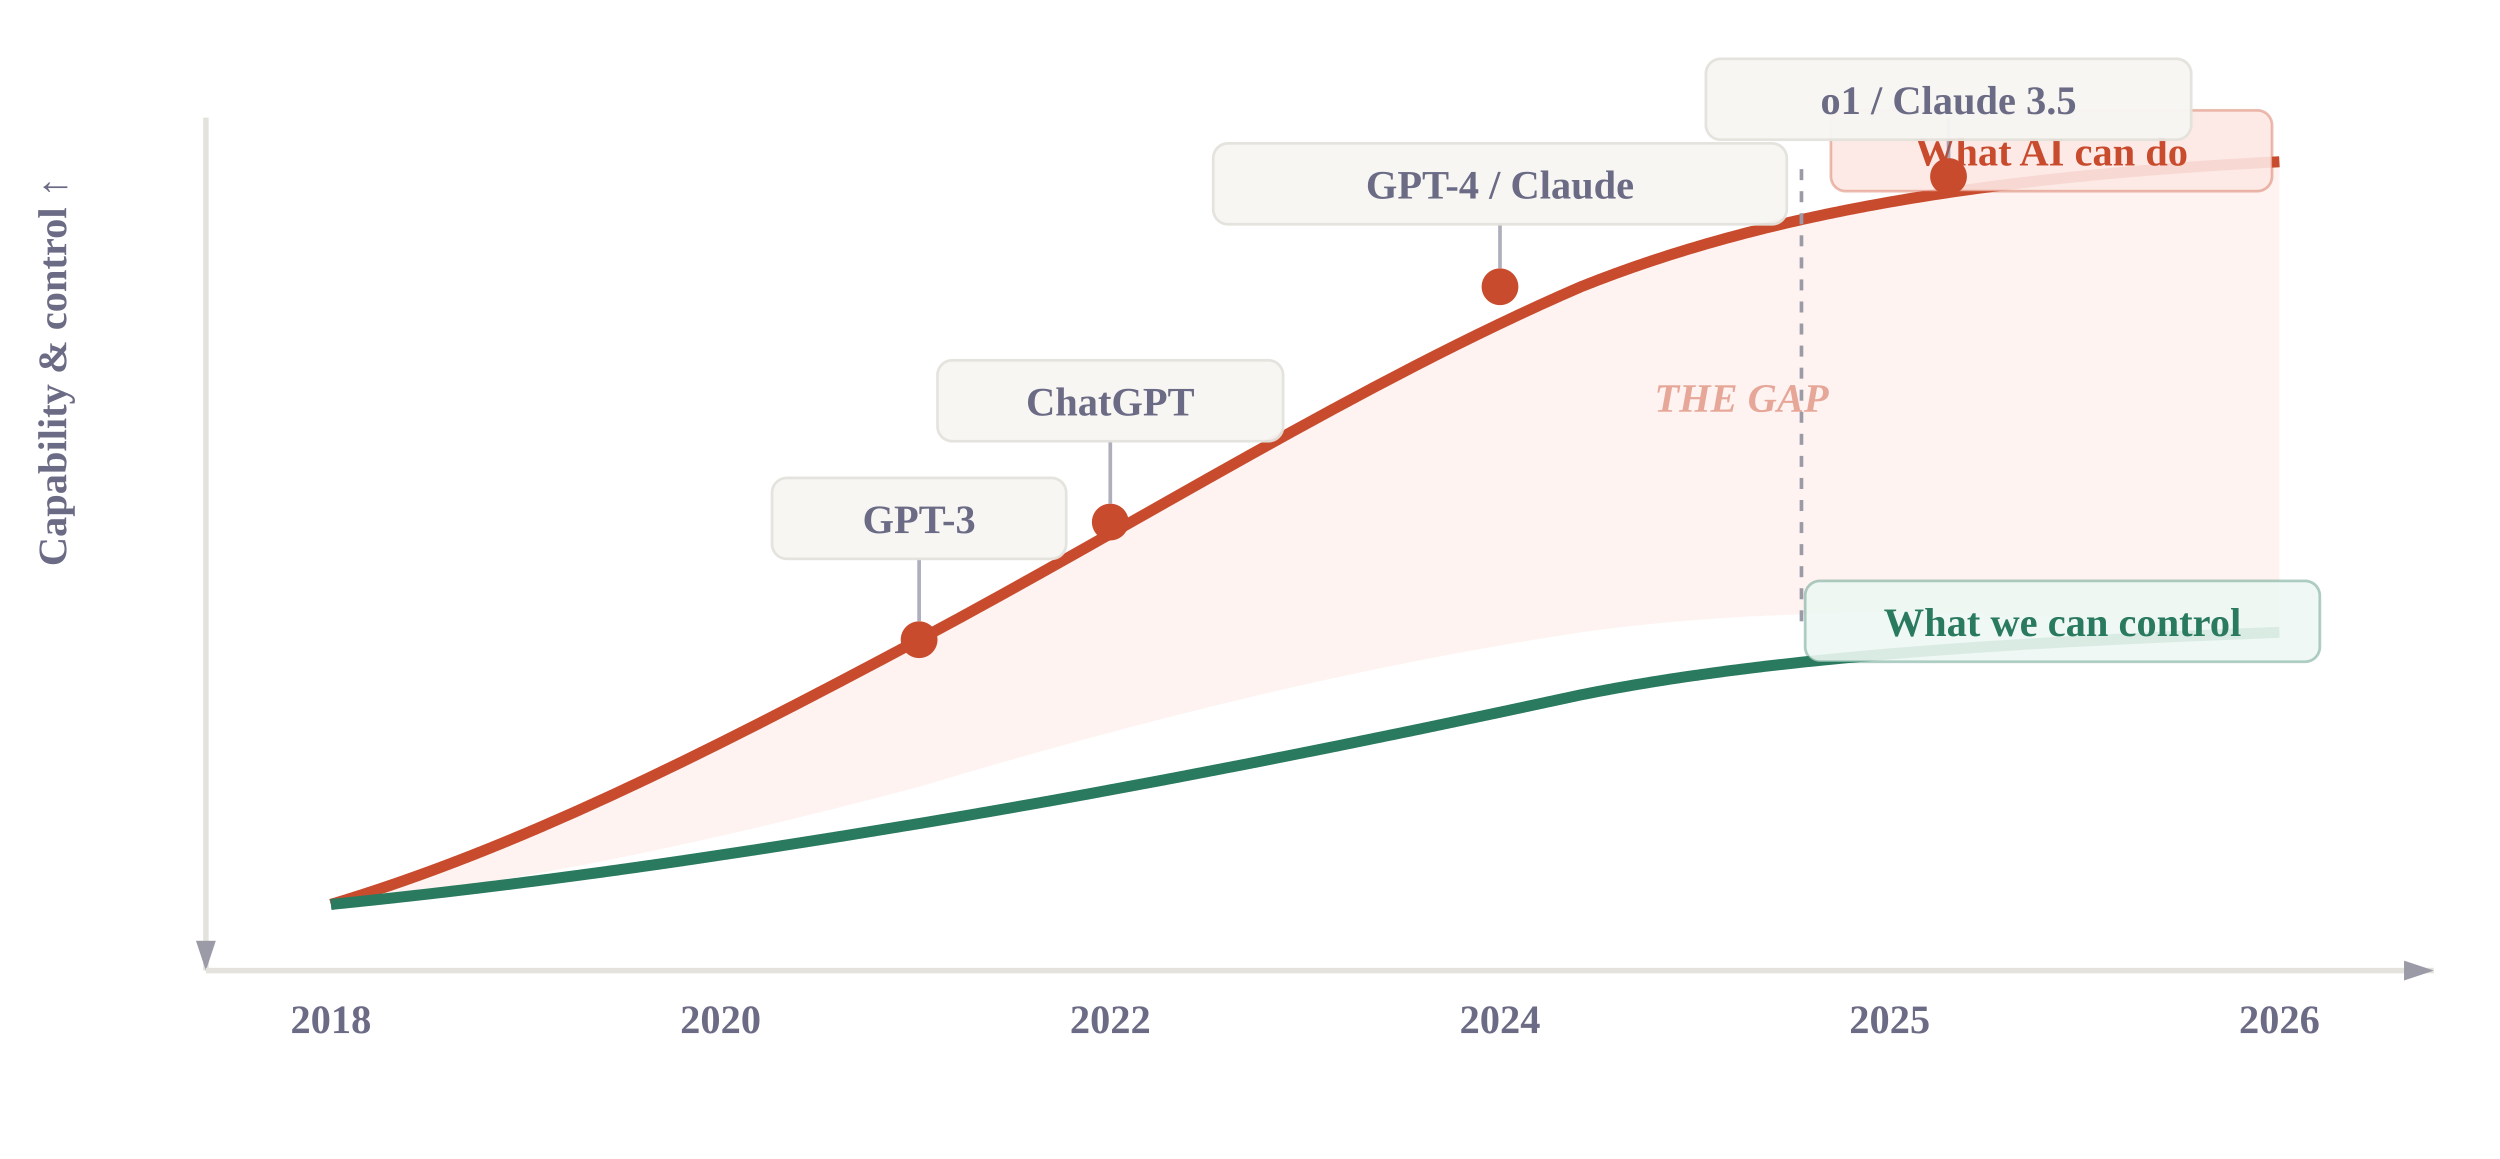
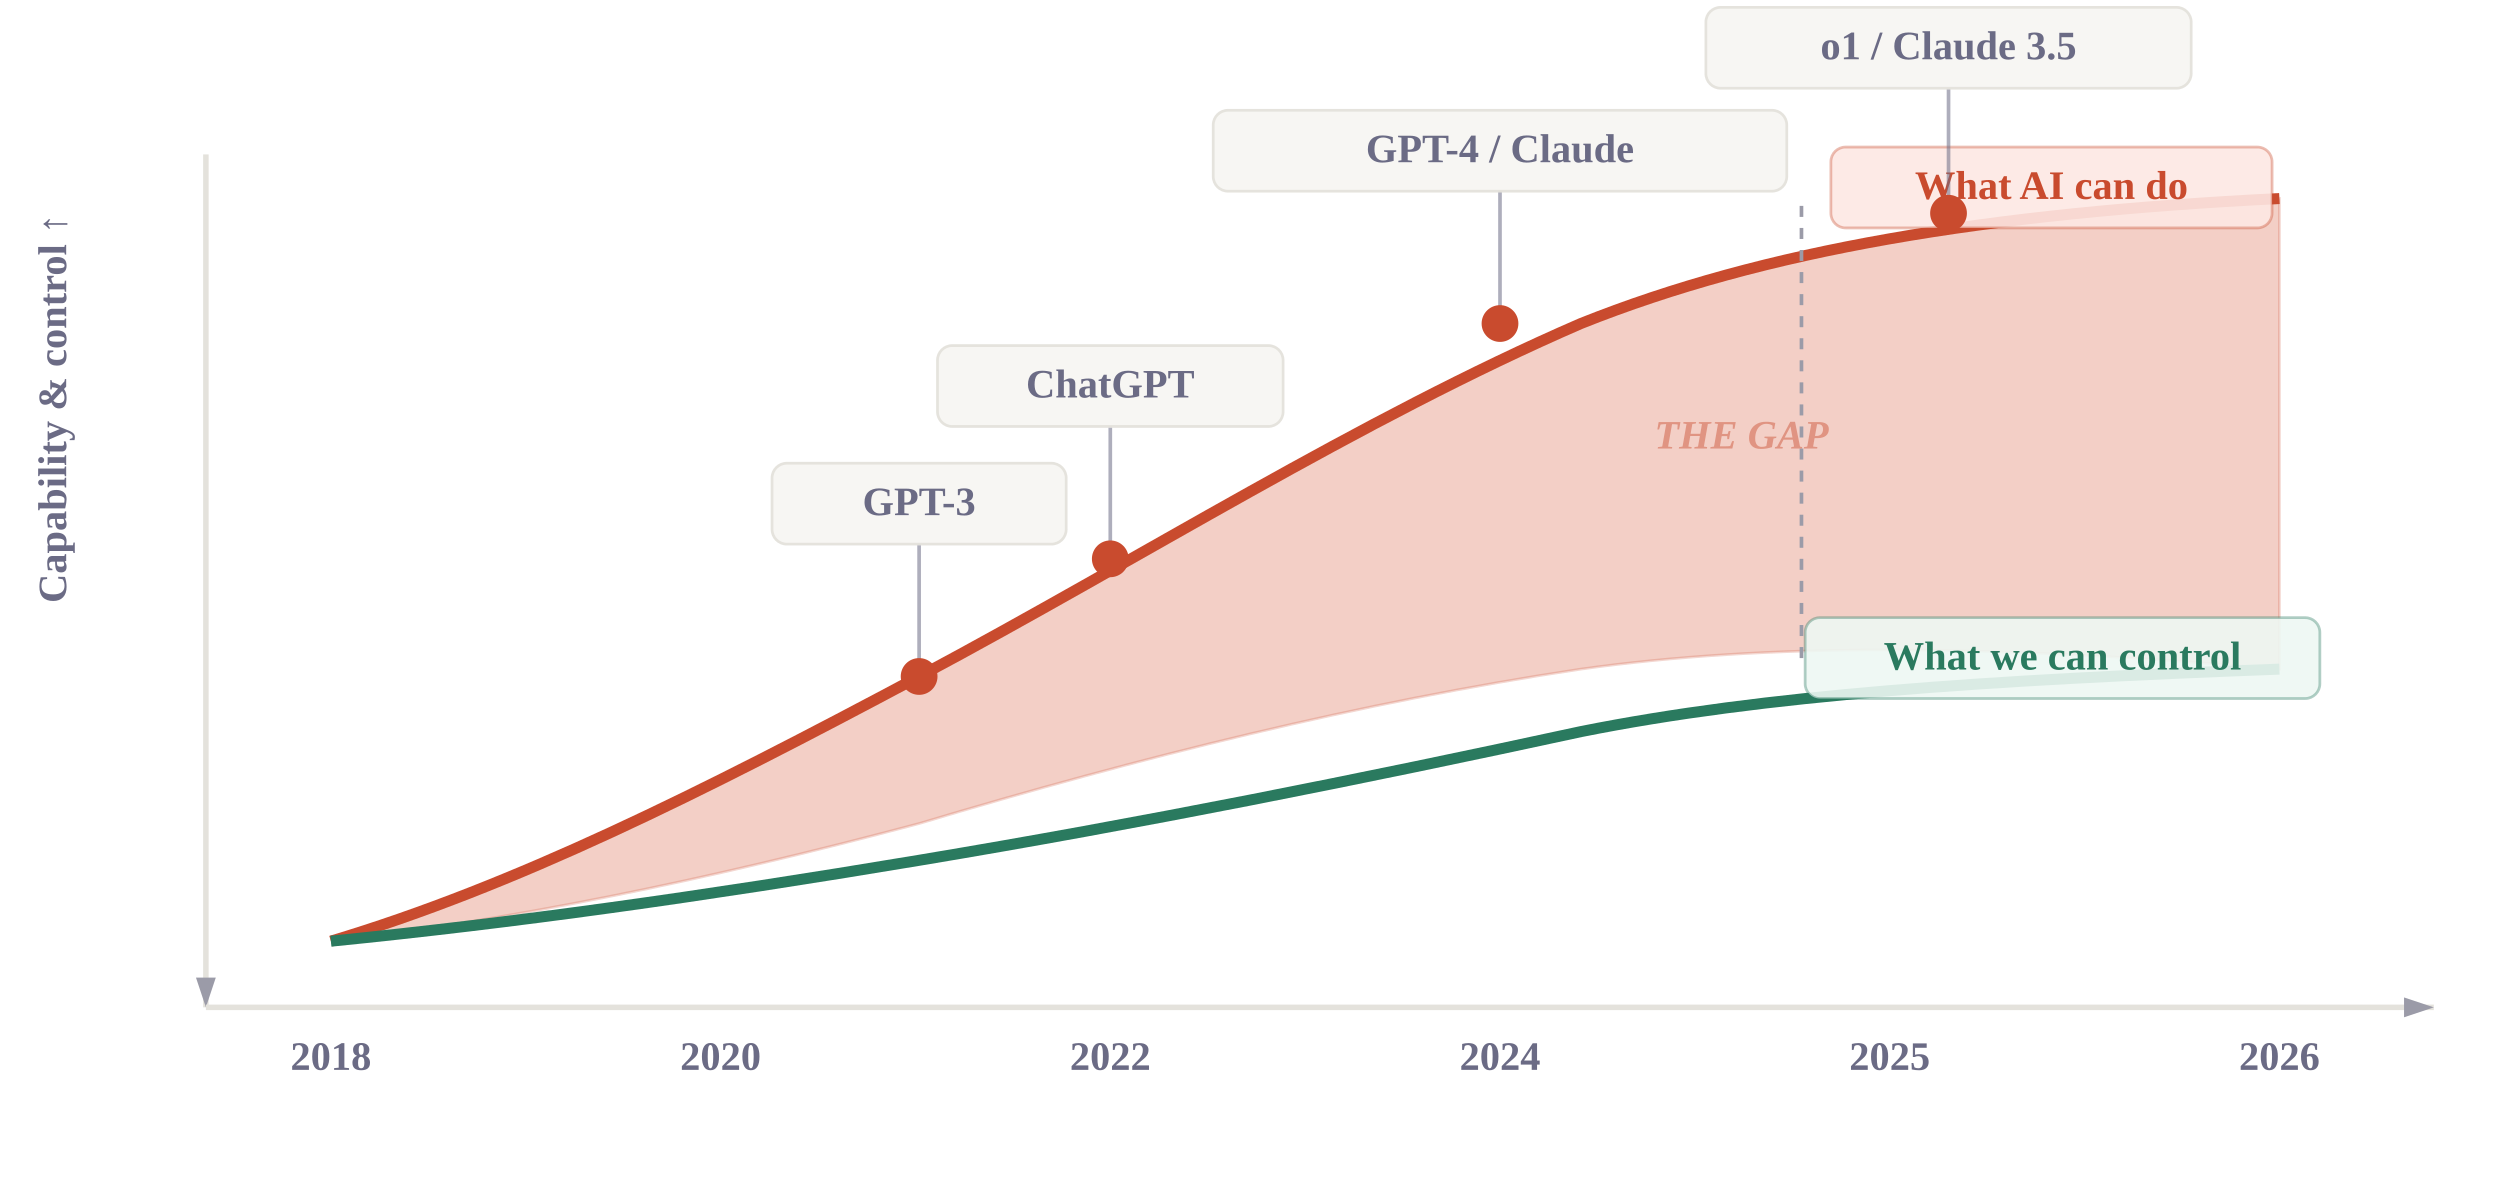
- <svg xmlns="http://www.w3.org/2000/svg" viewBox="0 0 680 315" role="img" aria-labelledby="viz-gap-title viz-gap-desc">
+ <svg xmlns="http://www.w3.org/2000/svg" viewBox="0 -10 680 325" role="img" aria-labelledby="viz-gap-title viz-gap-desc">
  <defs>
    <marker id="a-axis" viewBox="0 0 10 10" refX="9" refY="5" markerWidth="6" markerHeight="6" orient="auto">
      <path d="M0,2 L9,5 L0,8 Z" fill="#9B9BA8" />
    </marker>
  </defs>
  <line x1="56" y1="32" x2="56" y2="264" stroke="#E4E2DC" stroke-width="1.5" marker-end="url(#a-axis)" />
  <line x1="56" y1="264" x2="662" y2="264" stroke="#E4E2DC" stroke-width="1.5" marker-end="url(#a-axis)" />
  <text x="90" y="281" text-anchor="middle" font-size="11" font-weight="600" fill="#6B6B85">2018</text>
  <text x="196" y="281" text-anchor="middle" font-size="11" font-weight="600" fill="#6B6B85">2020</text>
  <text x="302" y="281" text-anchor="middle" font-size="11" font-weight="600" fill="#6B6B85">2022</text>
  <text x="408" y="281" text-anchor="middle" font-size="11" font-weight="600" fill="#6B6B85">2024</text>
  <text x="514" y="281" text-anchor="middle" font-size="11" font-weight="600" fill="#6B6B85">2025</text>
  <text x="620" y="281" text-anchor="middle" font-size="11" font-weight="600" fill="#6B6B85">2026</text>
  <text x="18" y="154" font-size="11" font-weight="600" fill="#6B6B85" transform="rotate(-90,18,154)">Capability &amp; control ↑</text>
-   <path d="M 90,246 C 140,231 190,206 250,174 C 310,142 370,104 430,78 C 480,58 540,48 620,44            L 620,172 C 540,165 480,165 430,172 C 370,181 310,196 250,214 C 190,230 140,240 90,246 Z" fill="#FDE8E3" opacity="0.5" />
+   <path d="M 90,246 C 140,231 190,206 250,174 C 310,142 370,104 430,78 C 480,58 540,48 620,44            L 620,172 C 540,165 480,165 430,172 C 370,181 310,196 250,214 C 190,230 140,240 90,246 Z" fill="#E8A898" fill-opacity="0.55" stroke="#C94B2E" stroke-opacity="0.22" stroke-width="0.75" />
  <path d="M 90,246 C 140,231 190,206 250,174 C 310,142 370,104 430,78 C 480,58 540,48 620,44" stroke="#C94B2E" stroke-width="3" fill="none" />
  <path d="M 90,246 C 140,241 190,234 250,224 C 310,214 370,202 430,189 C 480,179 540,175 620,172" stroke="#2A7A5F" stroke-width="3" fill="none" />
  <rect x="498" y="30" width="120" height="22" rx="4" fill="#FDE8E3" opacity="0.9" stroke="rgba(201,75,46,0.4)" stroke-width="0.75" />
-   <text x="558" y="45" text-anchor="middle" font-size="11" font-weight="700" fill="#C94B2E">What AI can do</text>
+   <text x="558" y="41" text-anchor="middle" dominant-baseline="middle" font-size="11" font-weight="700" fill="#C94B2E">What AI can do</text>
  <rect x="491" y="158" width="140" height="22" rx="4" fill="#EDF7F3" opacity="0.9" stroke="rgba(42,122,95,0.4)" stroke-width="0.75" />
-   <text x="561" y="173" text-anchor="middle" font-size="11" font-weight="700" fill="#2A7A5F">What we can control</text>
+   <text x="561" y="169" text-anchor="middle" dominant-baseline="middle" font-size="11" font-weight="700" fill="#2A7A5F">What we can control</text>
  <line x1="490" y1="46" x2="490" y2="171" stroke="#9B9BA8" stroke-width="1" stroke-dasharray="3,3" />
  <text x="450" y="112" font-size="11" font-weight="700" font-style="italic" fill="#C94B2E" opacity="0.45">THE GAP</text>
-   <line x1="250" y1="152" x2="250" y2="169" stroke="#6B6B85" stroke-width="1" stroke-opacity="0.55" />
-   <rect x="210" y="130" width="80" height="22" rx="4" fill="#F7F6F3" opacity="0.96" stroke="#E4E2DC" stroke-width="0.75" />
-   <text x="250" y="145" text-anchor="middle" font-size="11" font-weight="600" fill="#6B6B85">GPT-3</text>
+   <line x1="250" y1="138" x2="250" y2="174" stroke="#6B6B85" stroke-width="1" stroke-opacity="0.55" />
+   <rect x="210" y="116" width="80" height="22" rx="4" fill="#F7F6F3" opacity="0.96" stroke="#E4E2DC" stroke-width="0.75" />
+   <text x="250" y="127" text-anchor="middle" dominant-baseline="middle" font-size="11" font-weight="600" fill="#6B6B85">GPT-3</text>
  <circle cx="250" cy="174" r="5" fill="#C94B2E" />
-   <line x1="302" y1="120" x2="302" y2="137" stroke="#6B6B85" stroke-width="1" stroke-opacity="0.55" />
-   <rect x="255" y="98" width="94" height="22" rx="4" fill="#F7F6F3" opacity="0.96" stroke="#E4E2DC" stroke-width="0.75" />
-   <text x="302" y="113" text-anchor="middle" font-size="11" font-weight="600" fill="#6B6B85">ChatGPT</text>
+   <line x1="302" y1="106" x2="302" y2="142" stroke="#6B6B85" stroke-width="1" stroke-opacity="0.55" />
+   <rect x="255" y="84" width="94" height="22" rx="4" fill="#F7F6F3" opacity="0.96" stroke="#E4E2DC" stroke-width="0.75" />
+   <text x="302" y="95" text-anchor="middle" dominant-baseline="middle" font-size="11" font-weight="600" fill="#6B6B85">ChatGPT</text>
  <circle cx="302" cy="142" r="5" fill="#C94B2E" />
-   <line x1="408" y1="61" x2="408" y2="73" stroke="#6B6B85" stroke-width="1" stroke-opacity="0.55" />
-   <rect x="330" y="39" width="156" height="22" rx="4" fill="#F7F6F3" opacity="0.96" stroke="#E4E2DC" stroke-width="0.75" />
-   <text x="408" y="54" text-anchor="middle" font-size="11" font-weight="600" fill="#6B6B85">GPT-4 / Claude</text>
+   <line x1="408" y1="42" x2="408" y2="78" stroke="#6B6B85" stroke-width="1" stroke-opacity="0.55" />
+   <rect x="330" y="20" width="156" height="22" rx="4" fill="#F7F6F3" opacity="0.96" stroke="#E4E2DC" stroke-width="0.75" />
+   <text x="408" y="31" text-anchor="middle" dominant-baseline="middle" font-size="11" font-weight="600" fill="#6B6B85">GPT-4 / Claude</text>
  <circle cx="408" cy="78" r="5" fill="#C94B2E" />
-   <line x1="530" y1="32" x2="530" y2="43" stroke="#6B6B85" stroke-width="1" stroke-opacity="0.55" />
-   <rect x="464" y="16" width="132" height="22" rx="4" fill="#F7F6F3" opacity="0.96" stroke="#E4E2DC" stroke-width="0.75" />
-   <text x="530" y="31" text-anchor="middle" font-size="11" font-weight="600" fill="#6B6B85">o1 / Claude 3.5</text>
+   <line x1="530" y1="14" x2="530" y2="48" stroke="#6B6B85" stroke-width="1" stroke-opacity="0.55" />
+   <rect x="464" y="-8" width="132" height="22" rx="4" fill="#F7F6F3" opacity="0.96" stroke="#E4E2DC" stroke-width="0.75" />
+   <text x="530" y="3" text-anchor="middle" dominant-baseline="middle" font-size="11" font-weight="600" fill="#6B6B85">o1 / Claude 3.5</text>
  <circle cx="530" cy="48" r="5" fill="#C94B2E" />
</svg>
